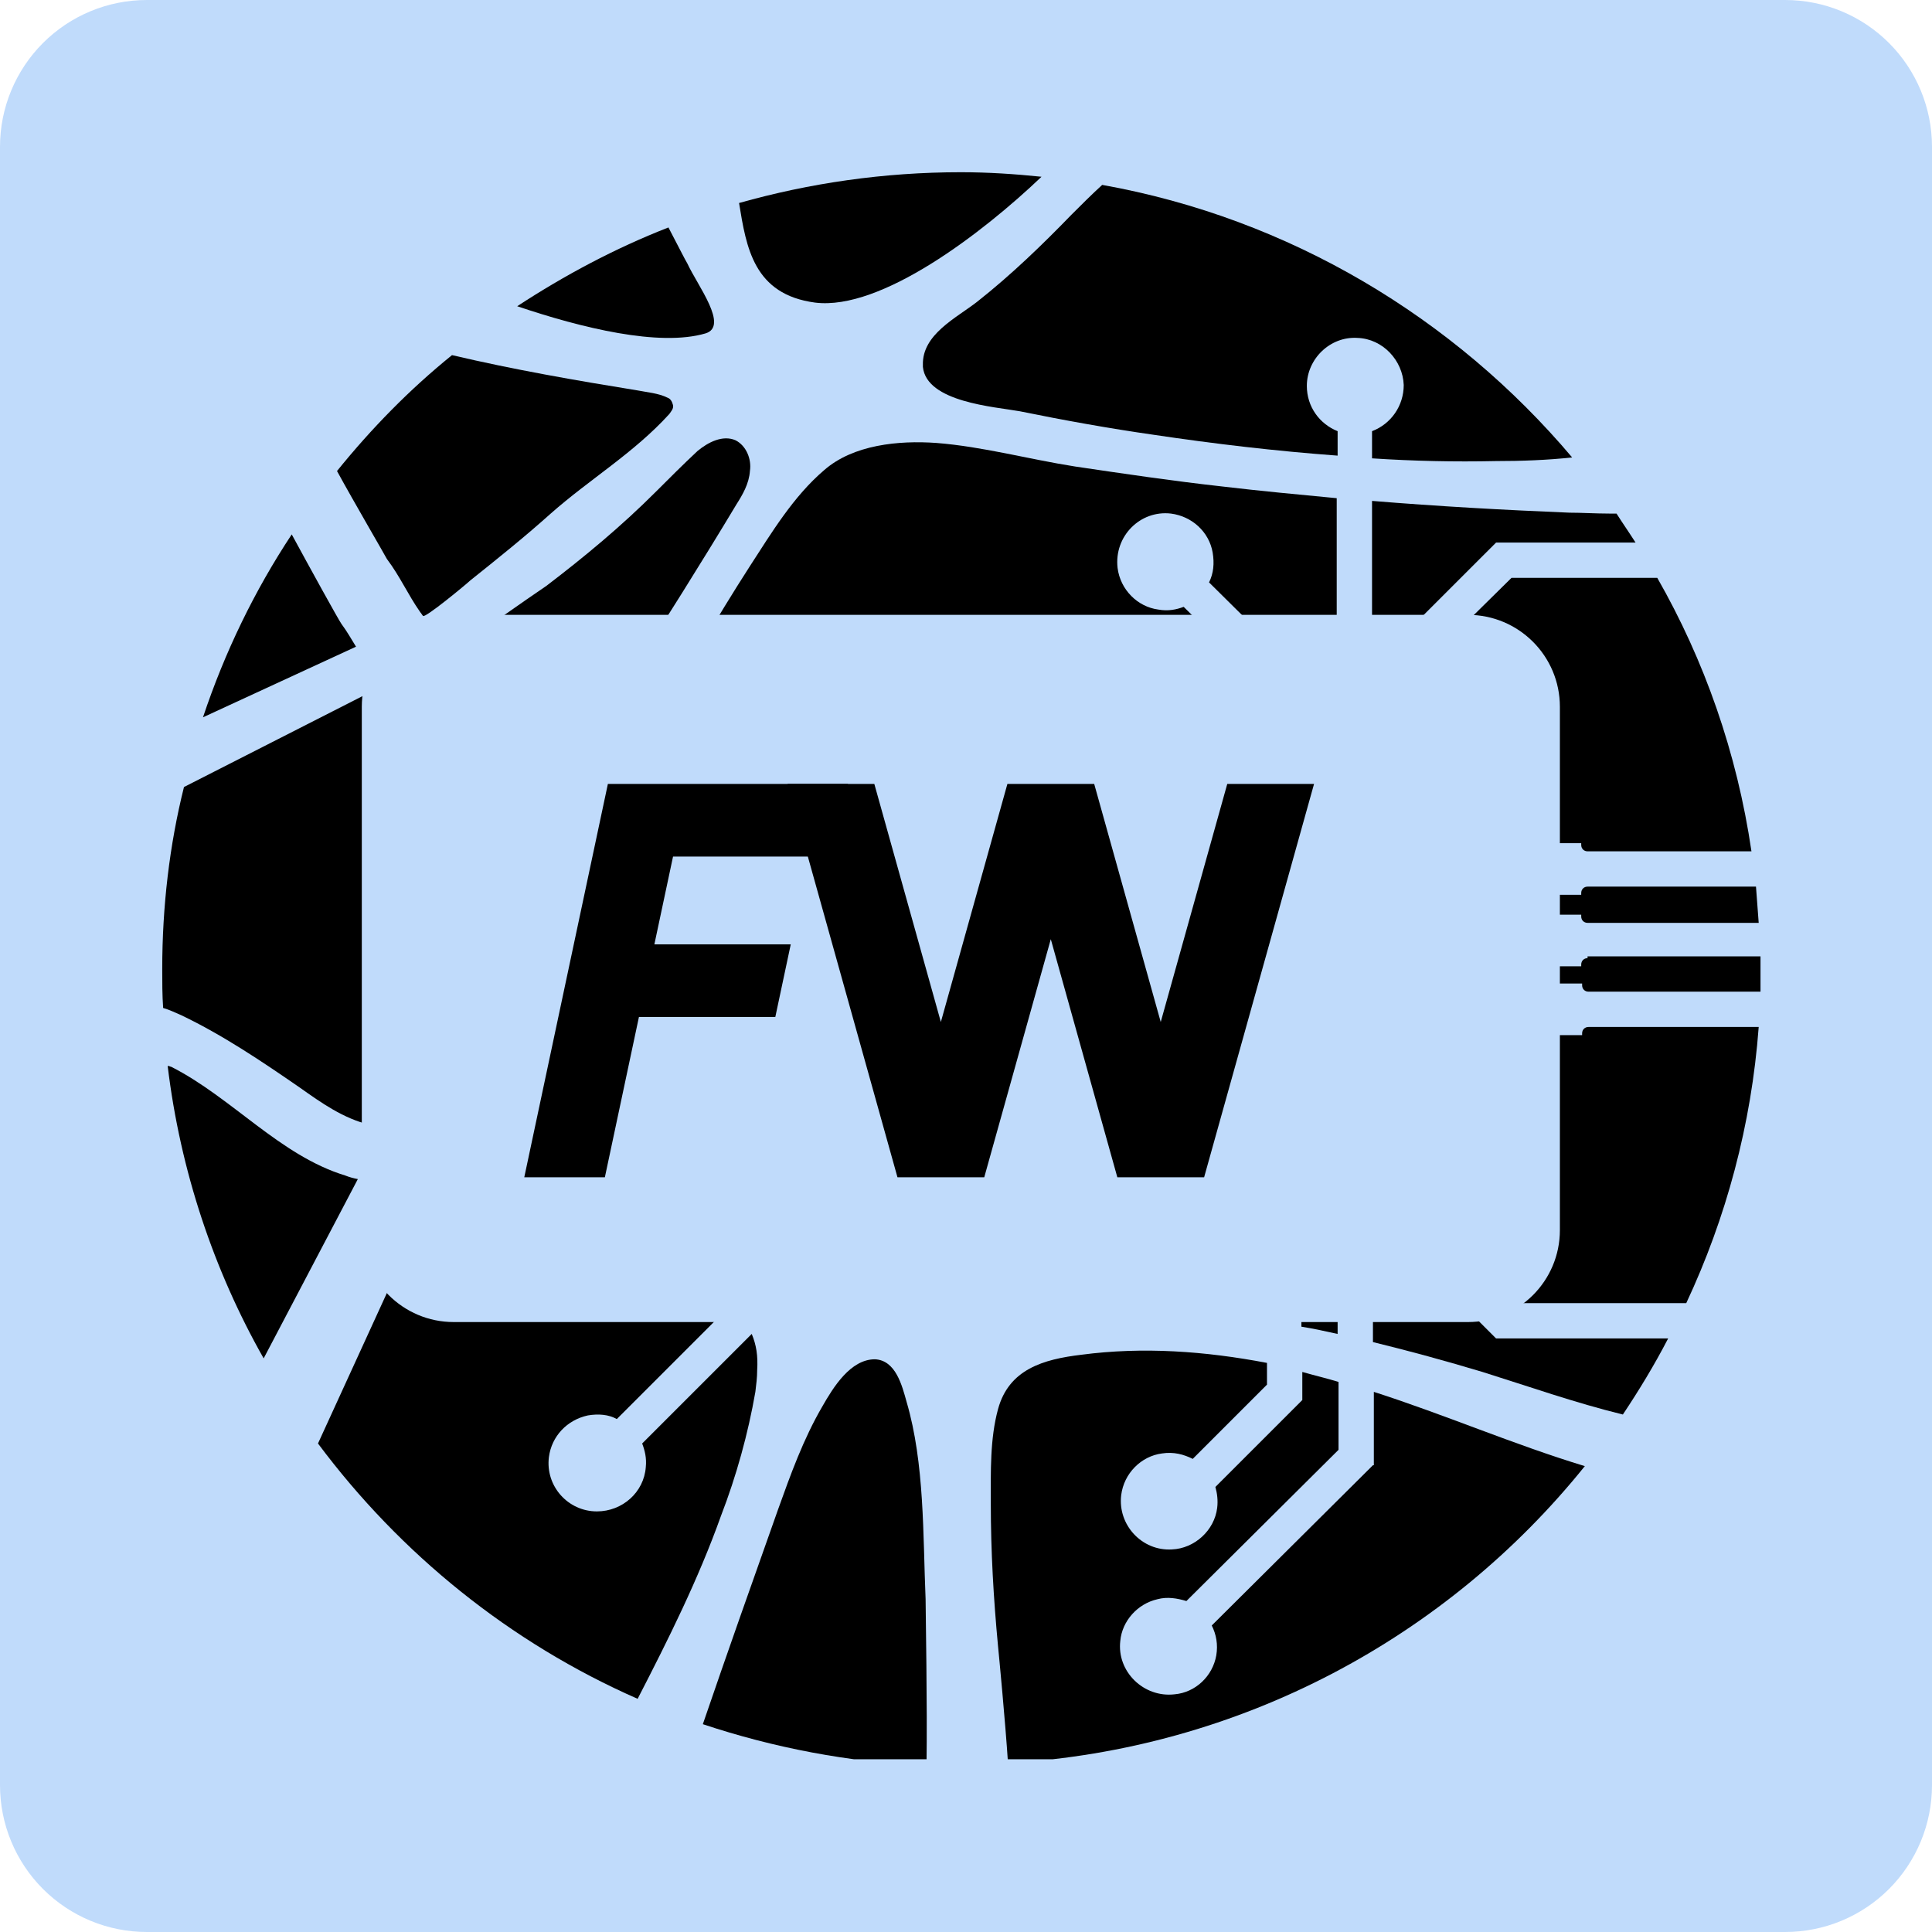
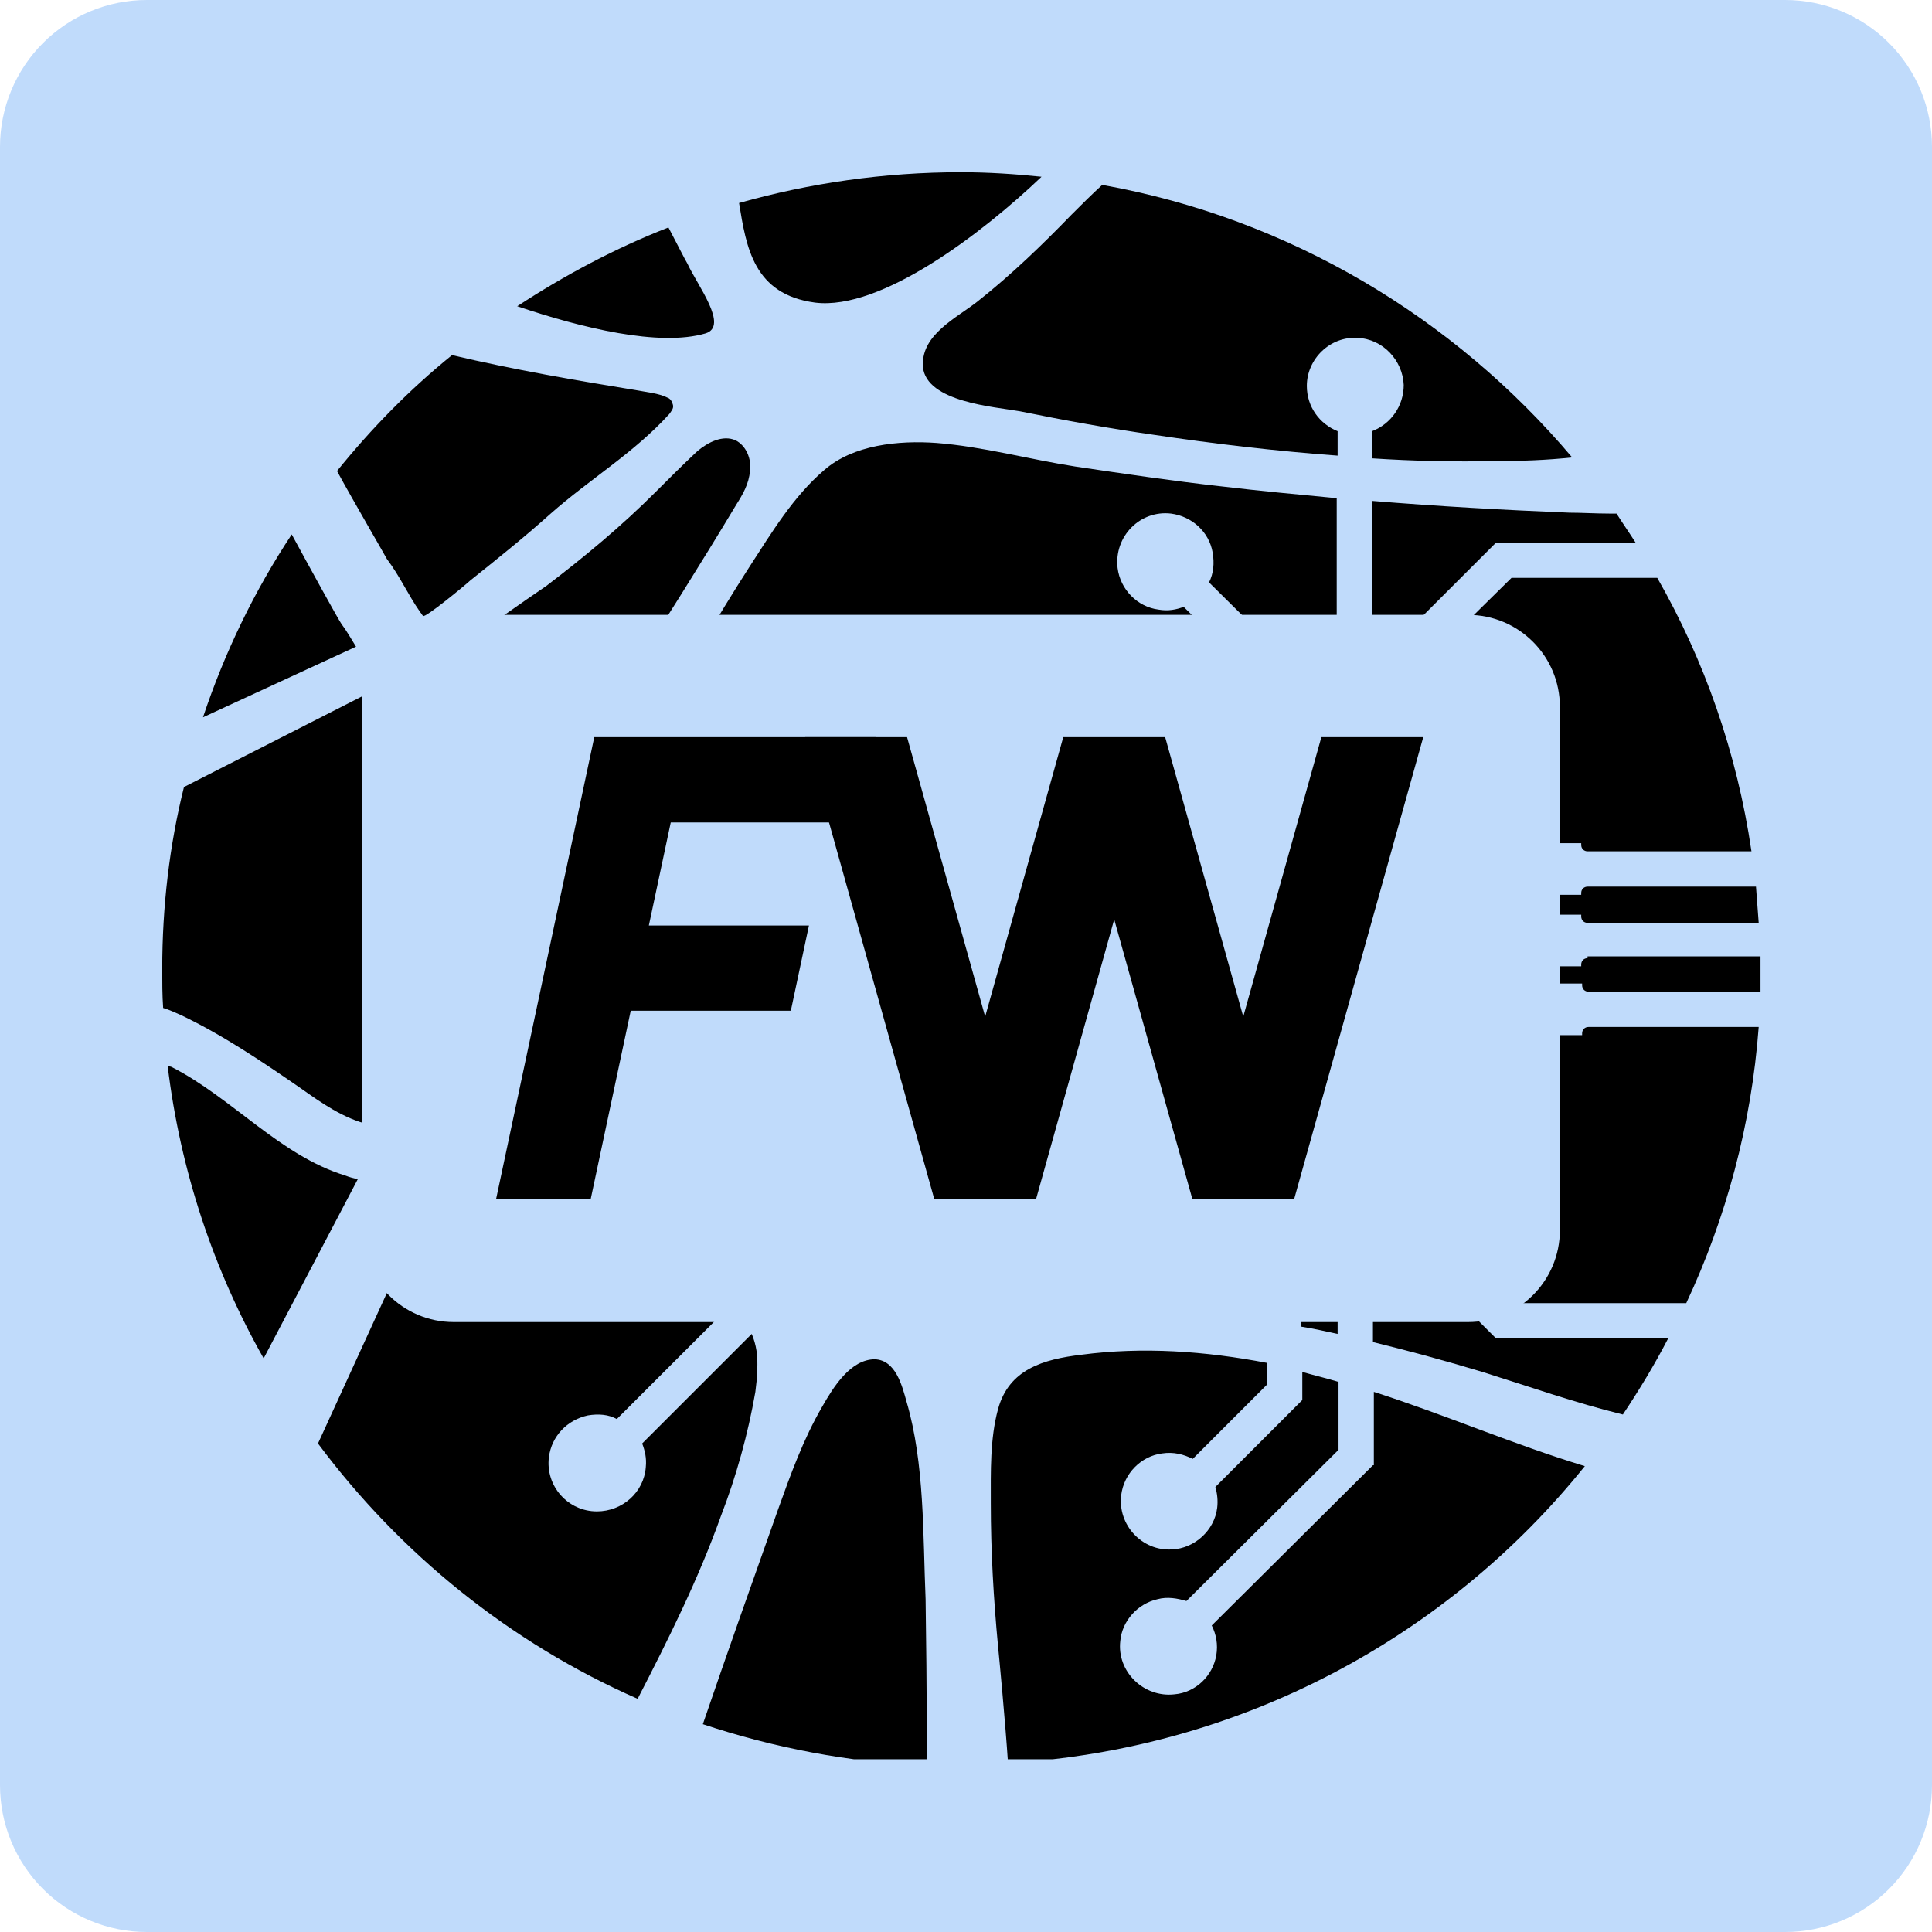
<svg xmlns="http://www.w3.org/2000/svg" width="1024" zoomAndPan="magnify" viewBox="0 0 768 768" height="1024" preserveAspectRatio="xMidYMid meet" version="1.0" role="img" aria-label="FastWarp">
  <defs>
    <g />
    <clipPath id="734c2f6732">
      <path d="M 58.367 0 L 709.633 0 C 725.113 0 739.957 6.148 750.906 17.094 C 761.852 28.043 768 42.887 768 58.367 L 768 709.633 C 768 725.113 761.852 739.957 750.906 750.906 C 739.957 761.852 725.113 768 709.633 768 L 58.367 768 C 42.887 768 28.043 761.852 17.094 750.906 C 6.148 739.957 0 725.113 0 709.633 L 0 58.367 C 0 42.887 6.148 28.043 17.094 17.094 C 28.043 6.148 42.887 0 58.367 0 Z M 58.367 0 " clip-rule="nonzero" />
    </clipPath>
    <clipPath id="8d7c7c379f">
      <path d="M 0 0 L 768 0 L 768 768 L 0 768 Z M 0 0 " clip-rule="nonzero" />
    </clipPath>
    <clipPath id="d3fa0acf3e">
      <path d="M 58.367 0 L 709.633 0 C 725.113 0 739.957 6.148 750.906 17.094 C 761.852 28.043 768 42.887 768 58.367 L 768 709.633 C 768 725.113 761.852 739.957 750.906 750.906 C 739.957 761.852 725.113 768 709.633 768 L 58.367 768 C 42.887 768 28.043 761.852 17.094 750.906 C 6.148 739.957 0 725.113 0 709.633 L 0 58.367 C 0 42.887 6.148 28.043 17.094 17.094 C 28.043 6.148 42.887 0 58.367 0 Z M 58.367 0 " clip-rule="nonzero" />
    </clipPath>
    <clipPath id="819b39d34e">
      <rect x="0" width="768" y="0" height="768" />
    </clipPath>
    <clipPath id="1a8c75897d">
      <path d="M 0.492 204 L 136 204 L 136 381 L 0.492 381 Z M 0.492 204 " clip-rule="nonzero" />
    </clipPath>
    <clipPath id="5f390fb245">
      <path d="M 215 472 L 305 472 L 305 631.336 L 215 631.336 Z M 215 472 " clip-rule="nonzero" />
    </clipPath>
    <clipPath id="e80e9c3954">
      <path d="M 329 468 L 566 468 L 566 631.336 L 329 631.336 Z M 329 468 " clip-rule="nonzero" />
    </clipPath>
    <clipPath id="128cf7ec70">
      <path d="M 229 0.406 L 351 0.406 L 351 53 L 229 53 Z M 229 0.406 " clip-rule="nonzero" />
    </clipPath>
    <clipPath id="95f162c0dd">
      <path d="M 0.039 1 L 477.398 1 L 477.398 282.602 L 0.039 282.602 Z M 0.039 1 " clip-rule="nonzero" />
    </clipPath>
    <clipPath id="30bf58bf43">
      <rect x="0" width="478" y="0" height="283" />
    </clipPath>
    <clipPath id="cea4b2f765">
      <rect x="0" width="641" y="0" height="633" />
    </clipPath>
  </defs>
  <g clip-path="url(#734c2f6732)">
    <g transform="matrix(1, 0, 0, 1, 0, -0.000000000000057351)">
      <g clip-path="url(#819b39d34e)">
        <g clip-path="url(#8d7c7c379f)">
          <g clip-path="url(#d3fa0acf3e)">
            <rect x="-168.96" width="1105.92" fill="#c0dbfb" height="1105.92" y="-168.96" fill-opacity="1" />
          </g>
        </g>
      </g>
    </g>
  </g>
  <g transform="matrix(1, 0, 0, 1, 64, 68)">
    <g clip-path="url(#cea4b2f765)">
      <path fill="#000000" d="M 216.473 64.527 C 225.832 61.648 213.23 45.453 209.273 36.812 C 208.551 35.734 204.953 28.535 201.715 22.418 C 180.477 30.695 160.316 41.492 141.598 53.73 C 167.156 62.367 198.113 69.93 216.473 64.527 Z M 216.473 64.527 " fill-opacity="1" fill-rule="evenodd" />
      <path fill="#000000" d="M 71.766 180.066 C 70.688 178.629 58.809 157.031 51.969 144.434 C 37.211 166.75 25.332 191.227 16.691 217.141 L 77.523 189.066 C 75.727 186.188 73.926 182.949 71.766 180.066 Z M 71.766 180.066 " fill-opacity="1" fill-rule="evenodd" />
      <path fill="#000000" d="M 73.207 399.27 C 47.289 391.352 28.211 368.316 4.094 356.078 C 3.734 356.078 3.371 355.719 2.652 355.719 C 7.691 397.469 21.012 437.062 40.809 471.977 L 78.246 400.711 C 76.445 400.348 75.004 399.988 73.207 399.27 Z M 73.207 399.27 " fill-opacity="1" fill-rule="evenodd" />
      <g clip-path="url(#1a8c75897d)">
        <path fill="#000000" d="M 55.207 364.355 C 63.848 370.473 72.484 376.594 82.926 379.113 C 85.086 379.473 87.246 379.832 89.402 380.191 C 89.402 380.191 135.121 292.727 135.121 292.727 C 132.602 286.25 129.359 281.211 127.922 278.691 C 124.32 272.211 90.484 203.465 87.605 204.902 C 87.605 204.902 50.168 223.98 9.133 244.855 C 3.371 267.895 0.492 292.367 0.492 317.203 C 0.492 322.242 0.492 327.641 0.852 332.68 C 3.371 333.402 5.531 334.48 8.051 335.562 C 24.609 343.48 40.09 353.918 55.207 364.355 Z M 55.207 364.355 " fill-opacity="1" fill-rule="evenodd" />
      </g>
      <path fill="#000000" d="M 498.324 284.449 L 499.762 284.449 C 500.484 284.449 501.203 284.809 501.922 284.809 C 502.645 284.809 503.363 285.168 504.082 285.531 C 504.805 285.891 505.164 286.25 505.523 286.609 C 505.883 286.969 505.883 287.328 505.883 287.688 C 505.883 288.41 505.523 289.488 505.523 290.207 C 505.164 291.289 504.805 292.727 504.441 293.809 L 492.203 321.164 L 481.406 292.727 C 480.684 291.289 480.324 290.207 480.324 289.129 C 479.965 288.41 479.965 288.051 479.965 287.688 C 479.965 286.969 480.324 286.609 480.324 286.609 C 480.684 286.25 481.047 285.891 481.766 285.531 C 482.484 285.168 483.203 284.809 484.285 284.809 C 485.363 284.449 486.086 284.449 486.445 284.449 L 487.883 284.449 L 487.883 280.129 L 429.57 280.129 L 429.57 284.449 L 431.371 284.809 C 432.09 284.809 432.809 285.168 433.891 285.168 C 434.609 285.168 435.328 285.531 436.051 286.25 C 436.77 286.609 437.488 287.688 438.211 288.77 C 438.93 289.848 439.648 291.289 440.73 293.449 L 458.367 339.879 L 458.727 340.961 L 462.688 340.961 L 476.004 309.645 L 487.164 339.879 L 487.523 340.961 L 491.484 340.961 L 512.004 294.168 L 512.363 293.809 C 512.723 293.09 513.082 292.008 513.801 291.289 C 514.16 290.207 514.883 289.488 515.602 288.41 C 516.32 287.688 517.043 286.969 518.121 286.25 C 519.203 285.531 520.281 285.168 521.723 285.168 L 523.16 284.809 L 523.16 280.492 L 498.324 280.492 Z M 463.406 321.164 L 454.047 296.328 L 452.25 292.008 C 451.887 290.93 451.527 290.207 451.527 289.848 C 451.527 288.77 451.887 288.051 452.25 287.688 C 452.969 286.969 453.688 286.609 454.77 286.25 C 456.207 285.891 457.289 285.891 458.727 285.891 C 459.086 285.891 459.449 285.891 459.809 285.891 C 461.605 285.891 463.766 286.25 465.207 286.969 C 466.648 288.051 467.727 289.488 468.805 291.648 L 472.047 299.566 Z M 463.406 321.164 " fill-opacity="1" fill-rule="evenodd" />
      <path fill="#000000" d="M 567.078 312.883 C 565.637 312.883 564.559 313.965 564.559 315.402 L 564.559 316.125 L 553.039 316.125 L 553.039 295.609 L 564.559 295.609 L 564.559 296.328 C 564.559 297.766 565.637 298.848 567.078 298.848 L 635.109 298.848 C 634.75 294.168 634.391 289.488 634.031 284.449 L 567.078 284.449 C 565.637 284.449 564.559 285.531 564.559 286.969 L 564.559 287.688 L 553.039 287.688 L 553.039 267.172 L 564.559 267.172 L 564.559 267.895 C 564.559 269.332 565.637 270.414 567.078 270.414 L 632.23 270.414 C 626.473 231.18 613.512 194.465 594.793 161.711 L 536.84 161.711 L 510.203 187.988 L 510.203 215.703 C 510.203 217.141 511.281 218.223 512.723 218.223 L 513.441 218.223 L 513.441 229.738 L 492.926 229.738 L 492.926 218.223 L 493.645 218.223 C 495.082 218.223 496.164 217.141 496.164 215.703 L 496.164 182.227 L 530.719 147.676 L 586.156 147.676 C 583.637 143.715 581.117 140.117 578.594 136.156 C 577.516 136.156 576.797 136.156 575.715 136.156 C 570.316 136.156 564.918 135.797 559.879 135.797 C 533.602 134.715 507.684 133.277 481.406 131.117 L 481.406 215.344 C 481.406 216.781 482.484 217.863 483.926 217.863 L 484.645 217.863 L 484.645 229.379 L 464.125 229.379 L 464.125 217.863 L 464.848 217.863 C 466.285 217.863 467.367 216.781 467.367 215.344 L 467.367 130.039 C 452.25 128.598 436.77 127.156 421.652 125.359 C 402.215 123.199 382.773 120.32 363.336 117.438 C 344.98 114.559 326.621 109.52 308.262 108.082 C 293.145 107 275.145 108.801 263.625 118.879 C 251.387 129.316 242.75 143.715 234.109 157.031 C 220.43 178.27 207.832 200.227 195.594 222.18 C 190.195 232.258 185.516 242.336 179.754 252.055 C 174.355 261.055 165.355 279.051 162.477 289.848 C 168.234 301.727 186.594 330.883 195.594 340.602 C 201.711 347.078 208.191 353.559 215.391 358.598 C 225.109 365.797 235.91 370.836 246.348 376.594 C 257.867 382.711 268.668 389.551 279.824 396.75 L 350.738 325.844 L 384.215 325.844 C 385.656 325.844 386.734 324.762 386.734 323.324 L 386.734 322.602 L 398.254 322.602 L 398.254 343.121 L 386.734 343.121 L 386.734 342.398 C 386.734 340.961 385.656 339.879 384.215 339.879 L 356.859 339.879 L 292.062 404.668 C 293.863 405.75 295.305 406.828 297.102 407.906 C 321.941 424.824 345.699 444.621 375.938 450.379 C 392.855 453.621 409.773 453.98 426.691 455.781 C 431.012 456.141 434.969 456.859 439.289 457.219 L 439.289 396.75 C 439.289 395.309 438.211 394.23 436.77 394.23 L 436.051 394.23 L 436.051 382.711 L 456.566 382.711 L 456.566 394.23 L 455.848 394.23 C 454.406 394.23 453.328 395.309 453.328 396.75 L 453.328 459.379 C 458.008 460.098 462.688 461.18 467.727 462.258 L 467.727 396.75 C 467.727 395.309 466.648 394.23 465.207 394.23 L 464.488 394.23 L 464.488 382.711 L 485.004 382.711 L 485.004 394.23 L 484.285 394.23 C 482.844 394.23 481.766 395.309 481.766 396.75 L 481.766 465.496 C 496.523 469.098 510.922 473.055 525.32 477.375 C 543.68 483.133 562.039 489.613 581.117 494.293 C 587.594 484.574 593.715 474.496 599.113 464.059 L 530.719 464.059 L 496.164 429.504 L 496.164 396.75 C 496.164 395.309 495.082 394.23 493.645 394.23 L 493.285 394.23 L 493.285 382.711 L 513.801 382.711 L 513.801 394.23 L 512.723 394.23 C 511.281 394.23 510.203 395.309 510.203 396.75 L 510.203 423.746 L 536.84 450.02 L 606.312 450.02 C 622.152 416.188 632.23 379.113 635.109 340.238 L 567.438 340.238 C 565.996 340.238 564.918 341.32 564.918 342.758 L 564.918 343.48 L 553.398 343.48 L 553.398 322.965 L 564.918 322.965 L 564.918 323.684 C 564.918 325.121 565.996 326.203 567.438 326.203 L 635.828 326.203 C 635.828 322.965 635.828 319.723 635.828 316.484 C 635.828 315.043 635.828 313.605 635.828 312.164 L 567.078 312.164 Z M 398.613 315.766 L 387.094 315.766 L 387.094 315.043 C 387.094 313.605 386.016 312.523 384.574 312.523 L 277.664 312.523 C 274.785 319.363 267.945 324.402 259.668 324.402 C 248.867 324.402 239.867 315.402 240.23 304.246 C 240.59 294.168 249.227 285.891 259.309 285.891 C 267.586 285.891 275.145 291.289 277.664 298.488 L 384.215 298.488 C 385.656 298.488 386.734 297.406 386.734 295.969 L 386.734 295.246 L 398.254 295.246 L 398.254 315.766 Z M 398.613 287.688 L 387.094 287.688 L 387.094 286.969 C 387.094 285.531 386.016 284.449 384.574 284.449 L 317.98 284.449 L 279.465 245.938 C 276.586 247.016 273.707 247.734 270.465 247.375 C 260.746 246.297 252.828 238.02 253.188 227.941 C 253.188 216.781 263.266 207.785 274.785 208.863 C 283.066 209.941 289.902 216.062 291.344 224.34 C 292.062 228.66 291.344 232.617 289.902 236.219 L 324.102 270.414 L 384.934 270.414 C 386.375 270.414 387.453 269.332 387.453 267.895 L 387.453 267.172 L 398.973 267.172 L 398.973 287.688 Z M 396.453 174.309 C 388.176 173.23 381.336 166.391 380.254 157.754 C 378.816 145.156 389.254 134.715 401.492 136.156 C 409.773 137.234 416.613 143.355 418.051 151.633 C 418.77 155.953 418.41 159.91 416.613 163.512 L 453.328 199.863 L 453.328 215.703 C 453.328 217.141 454.406 218.223 455.848 218.223 L 456.566 218.223 L 456.566 229.738 L 436.051 229.738 L 436.051 218.223 L 436.77 218.223 C 438.211 218.223 439.289 217.141 439.289 215.703 L 439.289 205.625 L 406.531 173.23 C 403.652 174.309 400.414 175.027 396.453 174.309 Z M 537.199 344.918 L 513.801 367.953 L 435.691 367.953 L 412.652 344.918 L 412.652 266.453 L 435.691 243.777 L 513.441 243.777 L 537.199 267.172 Z M 537.199 344.918 " fill-opacity="1" fill-rule="evenodd" />
      <g clip-path="url(#5f390fb245)">
        <path fill="#000000" d="M 296.383 489.254 C 294.582 482.773 292.062 472.695 283.785 472.336 C 274.066 472.336 267.227 483.496 262.906 491.055 C 255.348 504.012 250.309 518.047 245.27 532.086 C 235.191 560.52 225.109 588.957 215.391 617.391 C 243.469 626.75 273.348 632.508 304.301 633.949 C 304.664 610.191 303.941 572.758 303.941 567.719 C 302.863 542.164 303.582 513.73 296.383 489.254 Z M 296.383 489.254 " fill-opacity="1" fill-rule="evenodd" />
      </g>
      <path fill="#000000" d="M 196.672 127.516 C 182.996 141.195 168.234 153.434 153.117 164.949 C 149.879 167.109 112.801 192.664 113.16 193.746 C 116.043 200.945 119.281 204.543 121.801 209.941 C 128.641 224.34 140.879 249.535 149.879 262.492 C 149.879 262.855 162.836 238.738 163.918 236.938 C 170.758 225.059 177.957 213.902 185.156 202.383 C 199.914 179.348 214.672 155.953 228.711 132.559 C 231.23 128.598 233.75 124.277 234.109 119.238 C 234.828 114.559 232.668 109.16 228.352 107 C 223.312 104.84 217.551 107.723 213.23 111.32 C 207.473 116.719 202.074 122.117 196.672 127.516 Z M 196.672 127.516 " fill-opacity="1" fill-rule="evenodd" />
      <path fill="#000000" d="M 236.27 485.293 C 236.629 482.414 236.988 479.535 236.988 476.656 C 237.348 470.898 236.629 466.578 234.828 462.258 L 191.273 505.809 C 192.355 508.691 193.074 511.57 192.715 515.168 C 191.992 525.246 183.355 532.805 173.277 532.805 C 161.758 532.805 152.758 522.727 154.199 511.211 C 155.277 502.93 161.398 496.453 169.676 494.652 C 173.996 493.934 177.957 494.293 181.195 496.094 L 227.27 450.02 C 223.672 445.699 219.711 441.742 215.391 438.504 C 193.793 422.664 167.156 410.066 139.801 407.547 C 131.879 406.828 123.961 405.387 116.043 404.309 C 113.883 403.949 111.363 403.59 109.203 403.59 L 62.406 505.809 C 95.164 549.723 138.719 584.996 189.473 607.312 C 201.715 583.555 213.59 559.801 222.59 534.605 C 228.711 518.77 233.391 501.852 236.27 485.293 Z M 236.27 485.293 " fill-opacity="1" fill-rule="evenodd" />
      <g clip-path="url(#e80e9c3954)">
        <path fill="#000000" d="M 481.766 514.449 L 417.691 578.156 C 419.492 581.758 420.211 585.715 419.492 590.035 C 418.051 598.312 411.211 604.793 402.934 605.512 C 390.695 606.953 379.895 596.516 381.336 584.277 C 382.055 576.359 388.176 569.52 396.094 567.719 C 400.055 566.641 404.012 567.359 407.613 568.438 L 468.086 508.328 L 468.086 481.336 C 463.406 479.895 458.727 478.816 453.688 477.375 L 453.688 488.535 L 419.133 523.086 C 419.852 525.605 420.211 528.488 419.852 531.367 C 418.77 540.363 410.852 547.562 401.852 547.922 C 389.973 548.645 380.254 538.203 381.695 526.328 C 382.773 517.688 389.613 510.852 397.895 509.77 C 402.574 509.051 406.531 510.129 410.133 511.93 L 439.648 482.414 L 439.648 473.777 C 415.172 469.098 390.336 467.297 365.855 470.535 C 350.738 472.336 337.059 476.297 332.738 492.133 C 329.5 504.012 329.859 516.969 329.859 529.566 C 329.859 548.645 330.941 567.359 332.738 586.438 C 333.102 590.035 335.621 616.312 336.699 632.867 C 429.211 627.469 511.281 582.836 565.996 514.809 C 537.559 506.172 510.203 494.293 482.125 485.293 L 482.125 514.449 Z M 481.766 514.449 " fill-opacity="1" fill-rule="evenodd" />
      </g>
      <path fill="#000000" d="M 186.234 397.469 C 191.992 399.988 202.793 405.75 208.191 399.988 C 218.633 389.551 181.555 364.355 175.434 358.238 C 164.637 346.359 155.996 333.043 148.078 319.363 L 119.281 382.711 C 141.598 386.312 164.996 388.473 186.234 397.469 Z M 186.234 397.469 " fill-opacity="1" fill-rule="evenodd" />
      <path fill="#000000" d="M 103.082 175.391 C 103.441 175.75 103.801 176.469 104.164 176.828 C 104.883 177.91 121.801 163.871 122.879 162.793 C 133.68 154.152 144.48 145.516 154.918 136.156 C 170.395 122.477 188.035 112.039 202.074 96.562 C 202.793 95.484 203.871 94.402 203.512 92.965 C 203.152 91.523 202.434 90.445 201.352 90.086 C 197.754 88.285 193.074 87.926 189.473 87.203 C 164.996 83.246 140.16 78.926 115.68 73.168 C 98.762 86.844 83.645 102.32 69.965 119.238 C 76.445 131.117 89.043 152.715 89.766 154.152 C 95.164 161.352 98.043 168.191 103.082 175.391 Z M 103.082 175.391 " fill-opacity="1" fill-rule="evenodd" />
      <g clip-path="url(#128cf7ec70)">
        <path fill="#000000" d="M 260.027 52.289 C 286.305 55.531 326.621 24.574 350.02 2.262 C 339.578 1.18 328.781 0.461 317.98 0.461 C 287.383 0.461 257.867 4.781 229.789 12.699 C 232.668 30.336 235.551 49.051 260.027 52.289 Z M 260.027 52.289 " fill-opacity="1" fill-rule="evenodd" />
      </g>
      <path fill="#000000" d="M 302.863 77.125 C 302.863 77.488 302.863 77.488 302.863 77.848 C 304.305 91.883 331.301 93.684 341.379 95.484 C 359.016 99.082 377.016 102.32 394.652 104.84 C 418.77 108.441 443.25 111.32 467.727 113.121 L 467.727 103.402 C 460.527 100.523 455.488 93.684 455.488 85.406 C 455.488 74.605 464.848 65.609 475.645 66.328 C 485.727 66.688 493.645 75.328 494.004 85.047 C 494.004 93.324 488.965 100.523 481.406 103.402 L 481.406 114.199 C 497.965 115.281 514.16 115.641 530.719 115.281 C 540.801 115.281 550.879 114.918 560.957 113.84 C 514.16 58.41 448.648 18.816 374.137 5.5 C 369.816 9.457 365.855 13.418 361.898 17.379 C 350.379 29.254 338.141 41.133 324.461 51.93 C 316.18 58.41 302.504 64.887 302.863 77.125 Z M 302.863 77.125 " fill-opacity="1" fill-rule="evenodd" />
      <g transform="matrix(1, 0, 0, 1, 79, 175)">
        <g clip-path="url(#30bf58bf43)">
          <g clip-path="url(#95f162c0dd)">
            <path fill="#c0dbfb" d="M 37.371 1.414 L 440.531 1.414 C 460.715 1.414 477.078 17.773 477.078 37.957 L 477.078 245.992 C 477.078 266.176 460.715 282.539 440.531 282.539 L 37.371 282.539 C 17.188 282.539 0.824 266.176 0.824 245.992 L 0.824 37.957 C 0.824 17.773 17.188 1.414 37.371 1.414 Z M 37.371 1.414 " fill-opacity="1" fill-rule="nonzero" />
          </g>
-           <g transform="translate(239 146.8) scale(1.15) translate(-239 -146.8)">
+           <g transform="translate(19 -5) translate(239 146.8) scale(1.35) translate(-239 -146.8)">
            <g fill="#000000" fill-opacity="1">
              <g transform="translate(73.05, 214.7829) skewX(-12)">
                <g>
                  <path d="M 15 0 L 15 -135.969 L 98 -135.969 L 98 -110.844 L 42.859 -110.844 L 42.859 -80.5 L 90 -80.5 L 90 -55.406 L 42.859 -55.406 L 42.859 0 Z " />
                </g>
              </g>
            </g>
            <g fill="#000000" fill-opacity="1">
              <g transform="translate(176.05, 214.7829) ">
                <g>
                  <path d="M 3 -135.969 L 33 -135.969 L 71 0 L 41 0 Z M 79 -135.969 L 109 -135.969 L 71 0 L 41 0 Z M 79 -135.969 L 109 -135.969 L 147 0 L 117 0 Z M 155 -135.969 L 185 -135.969 L 147 0 L 117 0 Z " />
                </g>
              </g>
            </g>
          </g>
        </g>
      </g>
    </g>
  </g>
</svg>
